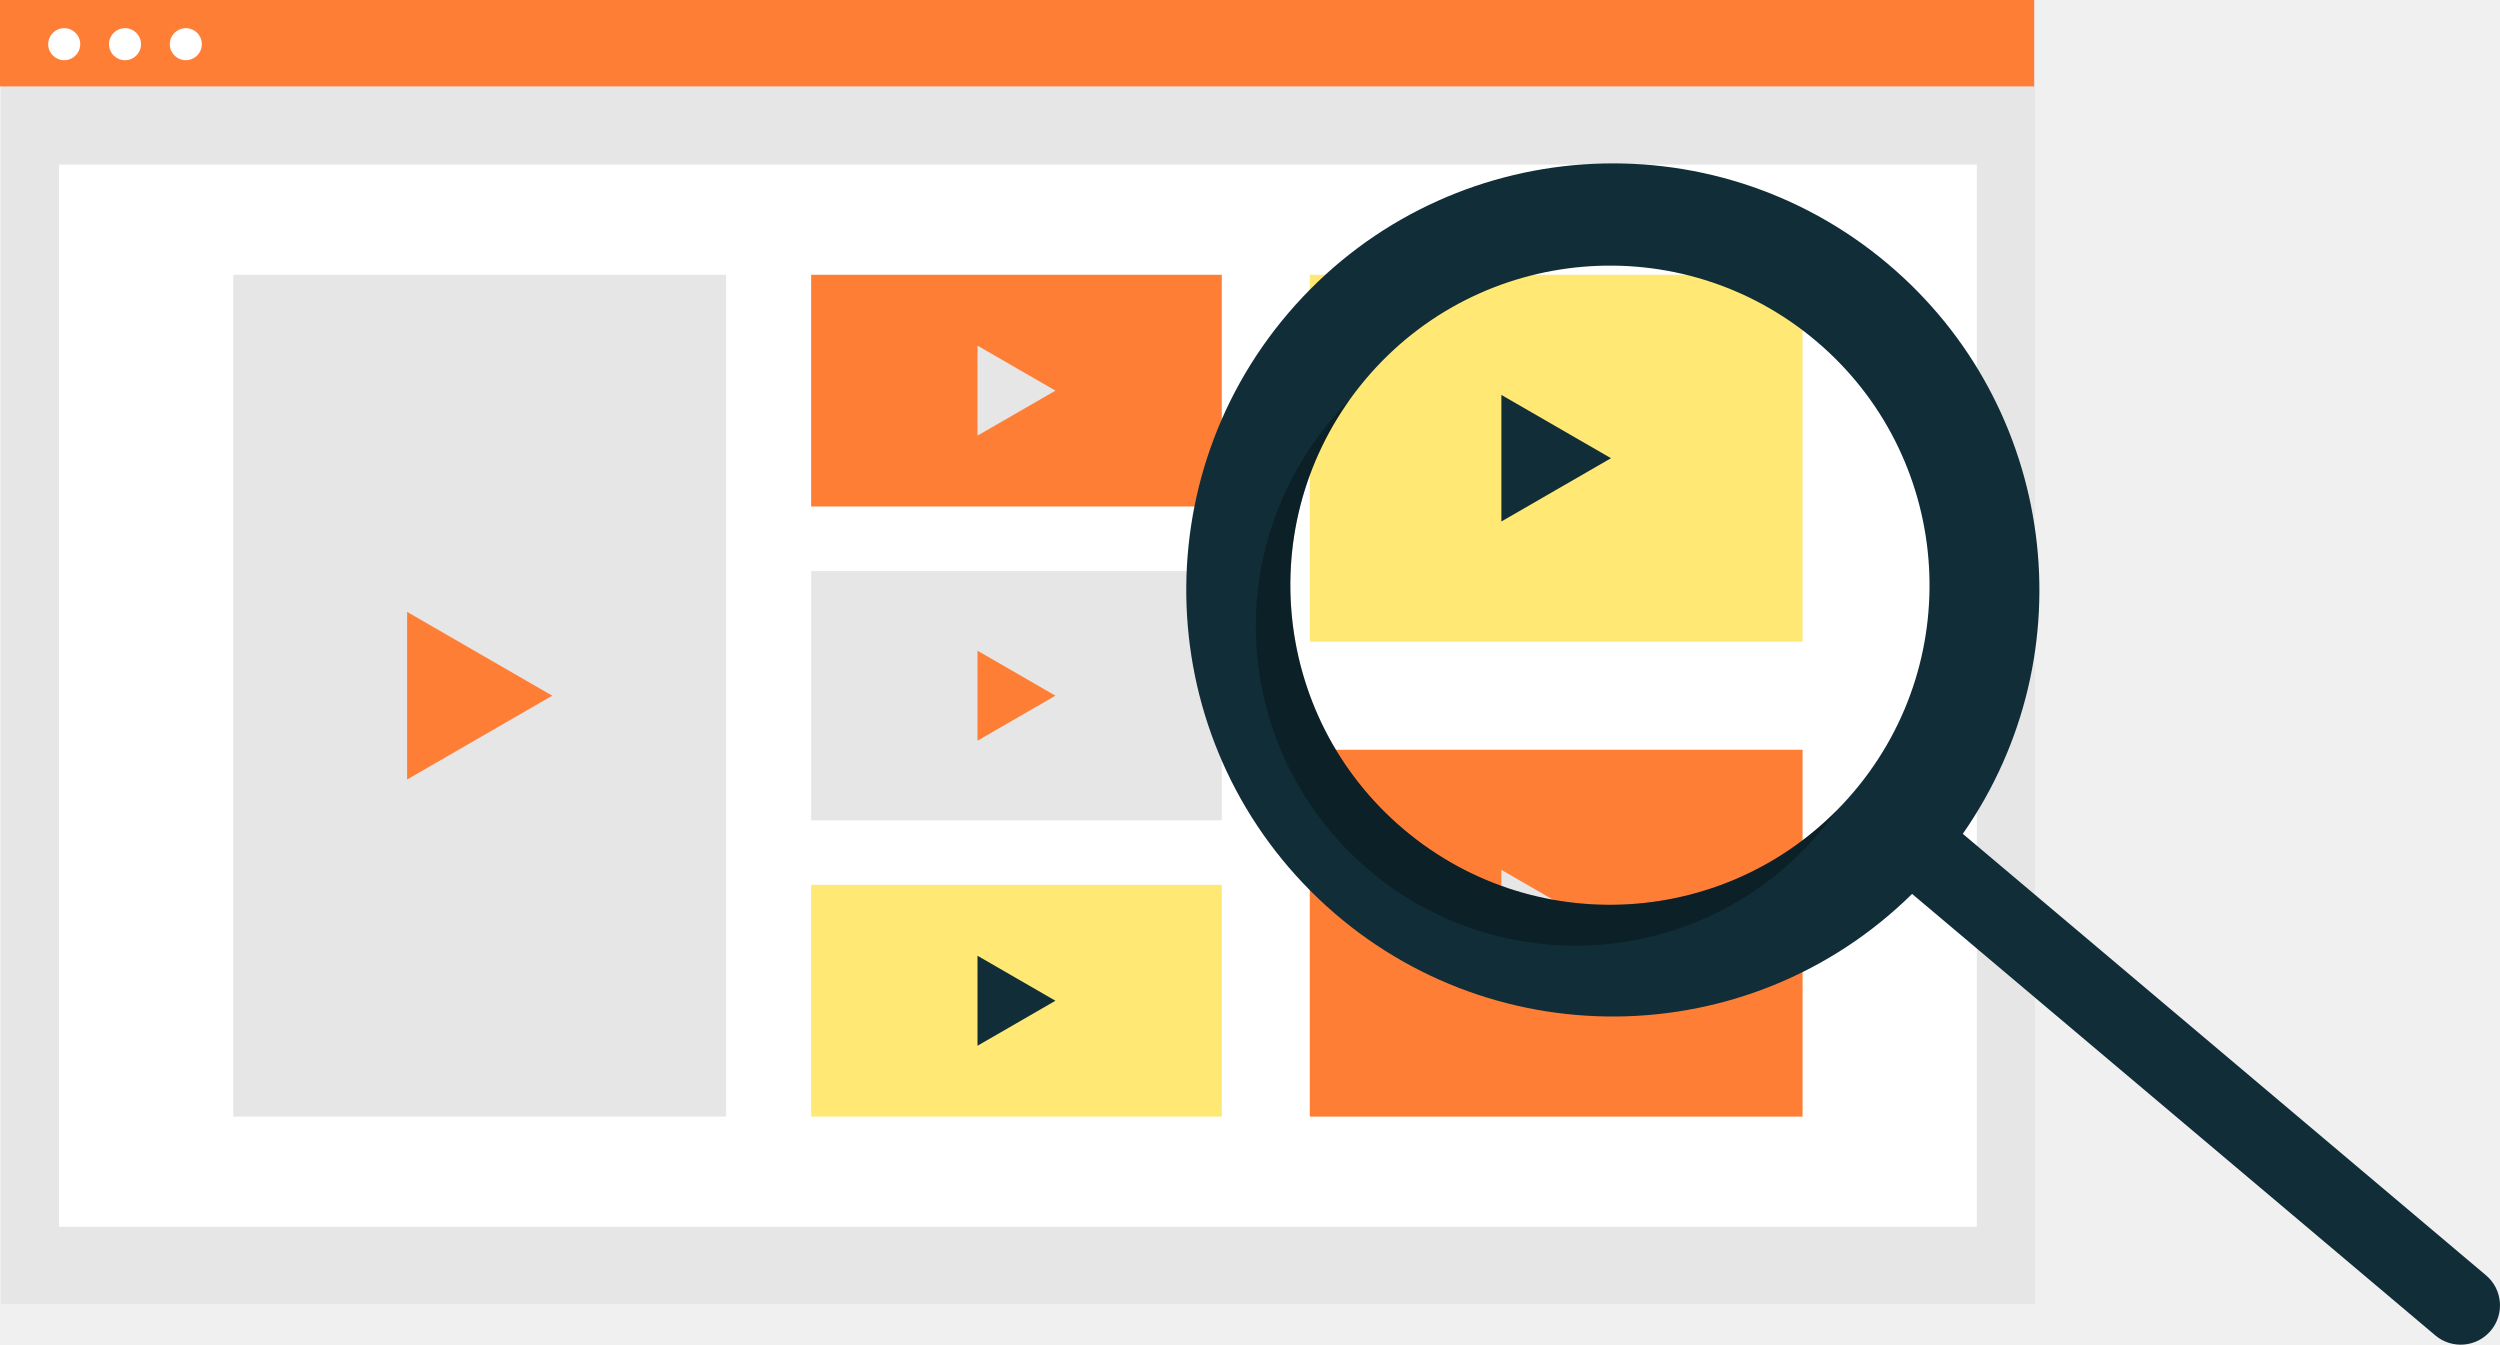
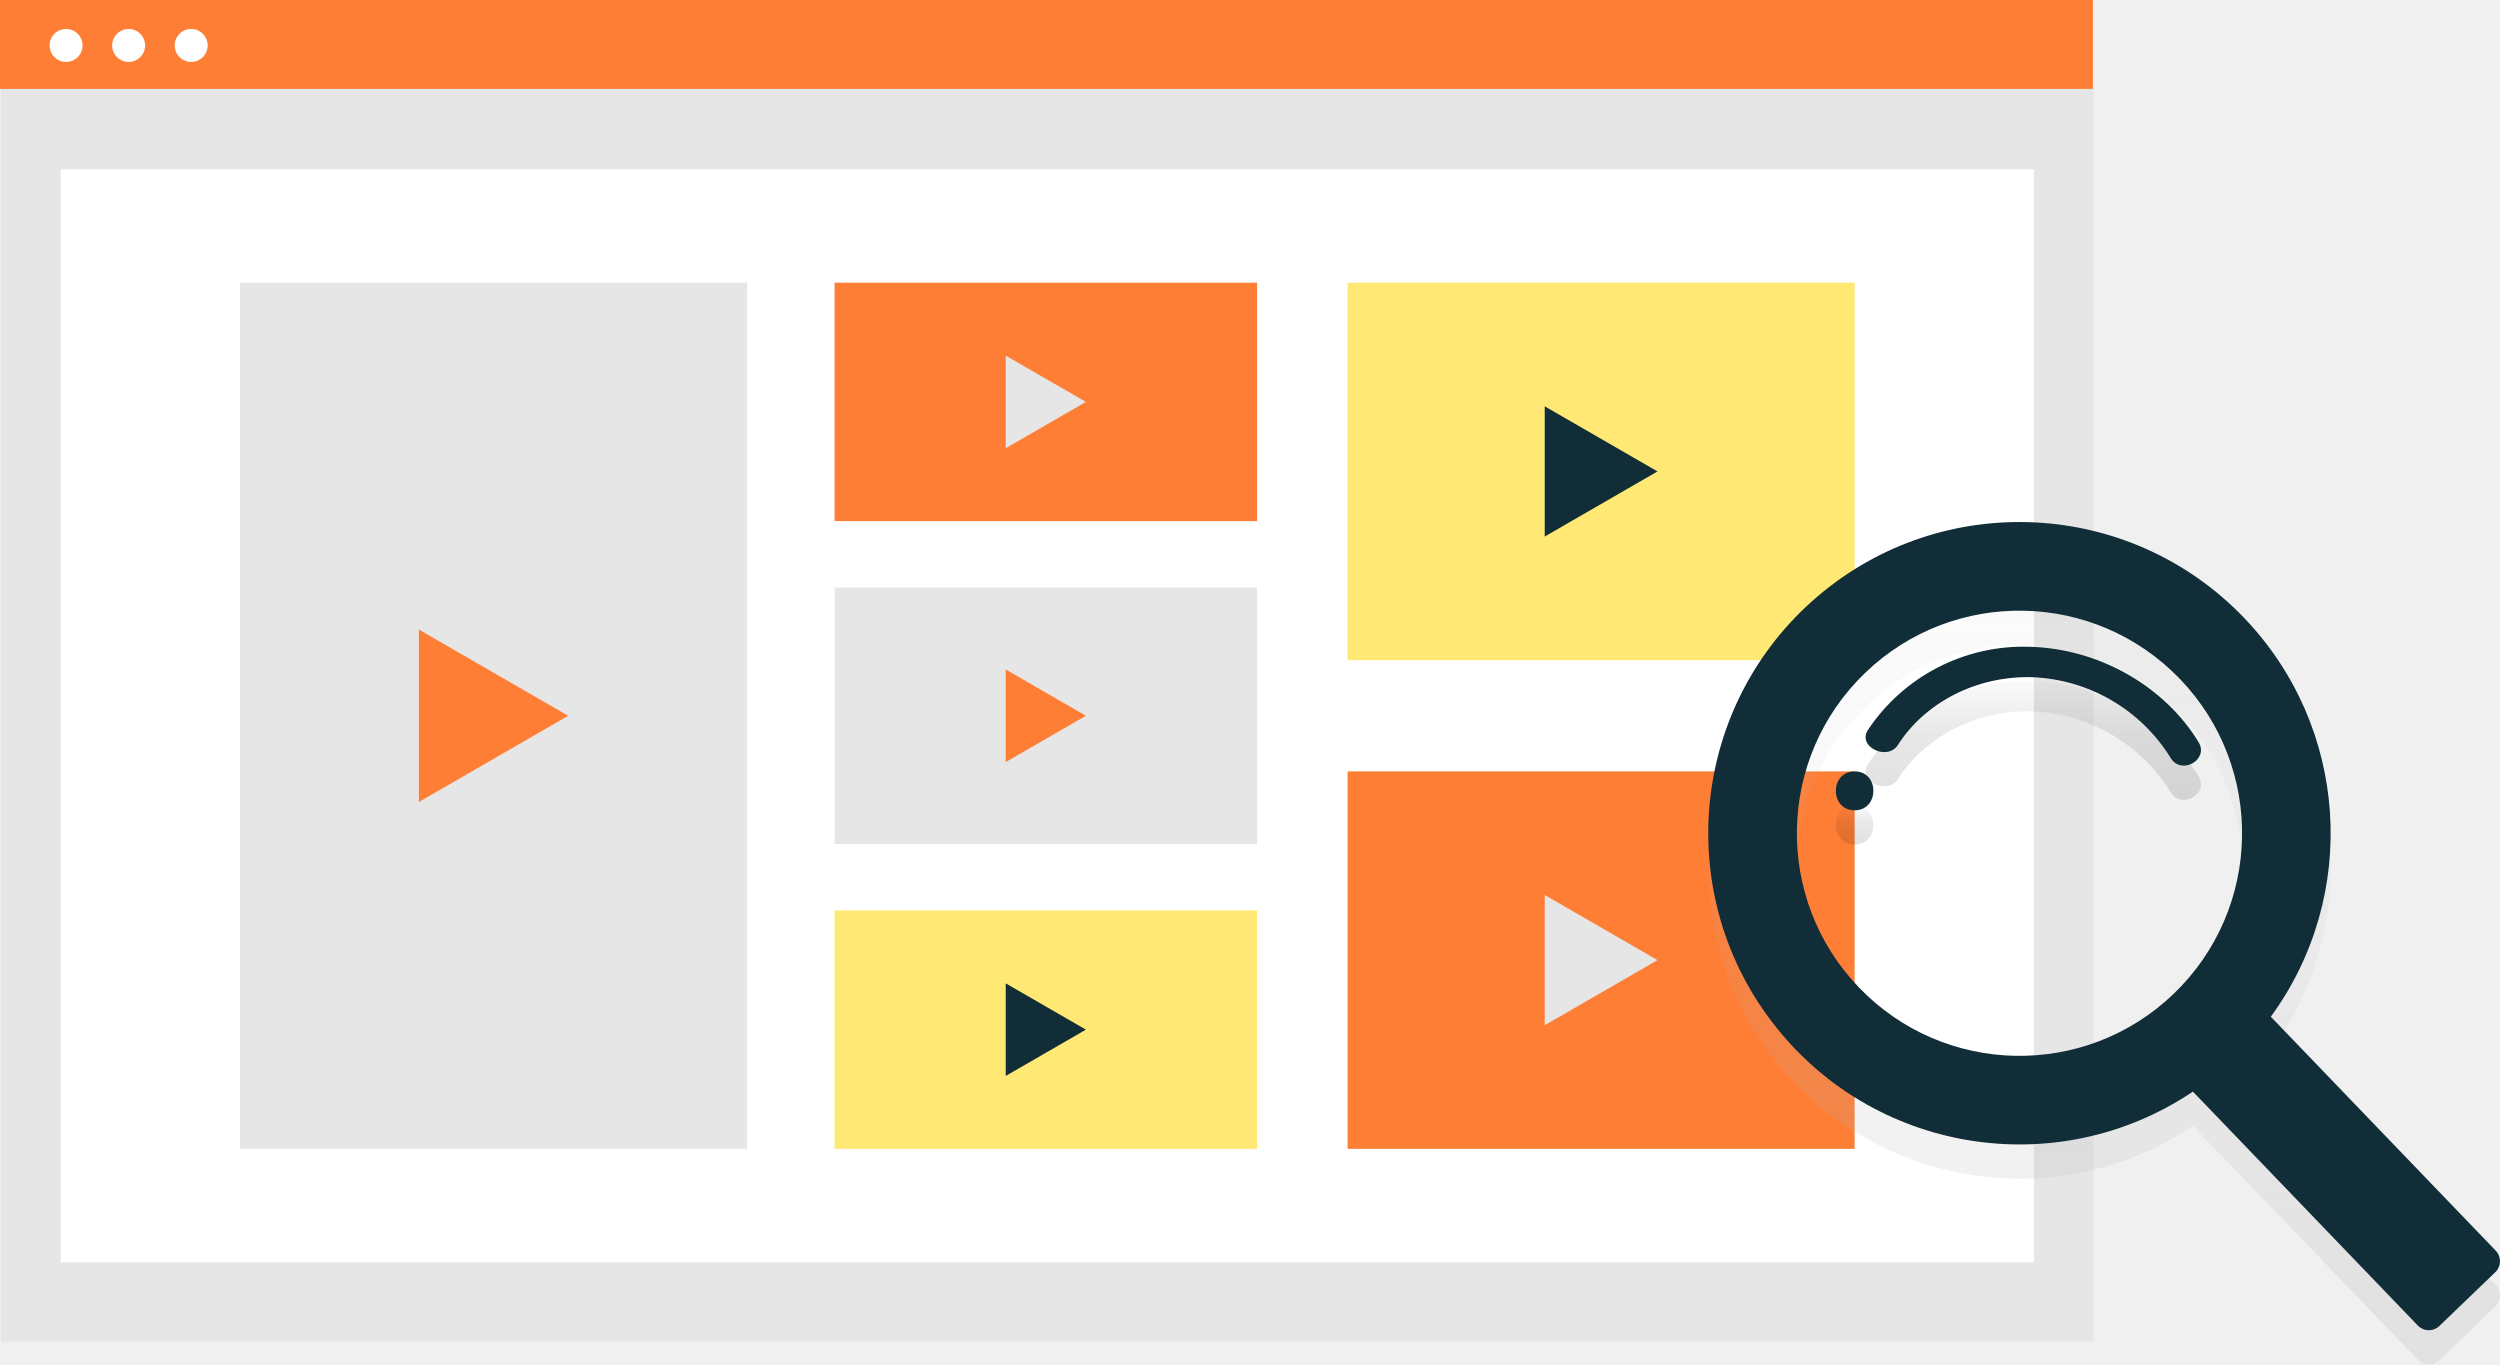
- <svg xmlns="http://www.w3.org/2000/svg" id="e8ab07fb-aa66-4eb8-9149-b5abc1630568" data-name="Layer 2" width="791.321" height="425.631" viewBox="0 0 791.321 425.631" version="1.1">
-   <defs id="defs61" />
+ <svg xmlns="http://www.w3.org/2000/svg" xmlns:xlink="http://www.w3.org/1999/xlink" id="e8ab07fb-aa66-4eb8-9149-b5abc1630568" data-name="Layer 2" width="769.119" height="419.775" viewBox="0 0 769.119 419.775" version="1.1">
+   <defs id="defs61">
+     <linearGradient id="febfb89e-07b1-4842-b918-627d114e5328" x1="884.876" y1="214.701" x2="884.876" y2="196.998" xlink:href="#b8dc7ddd-0e76-4866-9241-0076e20120d3" gradientTransform="translate(23.08046,-510.2201)" />
+     <linearGradient id="b8dc7ddd-0e76-4866-9241-0076e20120d3" x1="858.283" y1="221.343" x2="858.283" y2="215.554" gradientUnits="userSpaceOnUse">
+       <stop offset="0" stop-opacity="0.12" id="stop16" />
+       <stop offset="0.551" stop-opacity="0.09" id="stop18" />
+       <stop offset="1" stop-opacity="0.02" id="stop20" />
+     </linearGradient>
+     <linearGradient xlink:href="#b8dc7ddd-0e76-4866-9241-0076e20120d3" id="linearGradient887" gradientUnits="userSpaceOnUse" x1="858.283" y1="221.343" x2="858.283" y2="215.554" gradientTransform="translate(23.08046,-510.2201)" />
+     <linearGradient id="e7b3f2b9-2797-469d-a8e7-bdddf2d3c493" x1="895.456" y1="298.735" x2="895.456" y2="178.444" gradientUnits="userSpaceOnUse" gradientTransform="translate(23.08046,-510.2201)">
+       <stop offset="0" stop-color="#b3b3b3" stop-opacity="0.25" id="stop9" />
+       <stop offset="0.535" stop-color="#b3b3b3" stop-opacity="0.1" id="stop11" />
+       <stop offset="1" stop-color="#b3b3b3" stop-opacity="0.05" id="stop13" />
+     </linearGradient>
+   </defs>
  <rect x="0.275" y="0.365" width="643.862" height="412.358" id="rect2" style="fill:#e6e6e6" />
  <rect x="18.686" y="52.085" width="607.039" height="336.243" id="rect4" style="fill:#ffffff" />
  <rect width="643.862" height="27.354" id="rect6" x="0" y="0" style="fill:#ff7e36" />
  <circle cx="20.327" cy="13.985" r="5.07" id="circle8" style="fill:#ffffff" />
  <circle cx="39.571" cy="13.985" r="5.07" id="circle10" style="fill:#ffffff" />
  <circle cx="58.814" cy="13.985" r="5.07" id="circle12" style="fill:#ffffff" />
  <rect x="73.844" y="86.973" width="155.981" height="266.467" id="rect14" style="fill:#e6e6e6" />
  <rect x="256.75" y="86.973" width="129.984" height="73.348" id="rect16" style="fill:#ff7e36" />
  <rect x="256.75" y="180.747" width="129.984" height="78.919" id="rect18" style="fill:#e6e6e6" />
  <rect x="256.75" y="280.092" width="129.984" height="73.348" id="rect20" style="fill:#ffe874;fill-opacity:1" />
  <rect x="414.587" y="86.973" width="155.981" height="116.125" id="rect22" style="fill:#ffe874;fill-opacity:1" />
  <rect x="414.587" y="237.315" width="155.981" height="116.125" id="rect24" style="fill:#ff7e36" />
  <path style="opacity:1;fill:#ff7e36;fill-opacity:1;stroke:none;stroke-width:12.704;stroke-linecap:round;stroke-linejoin:round;stroke-miterlimit:4;stroke-dasharray:none;stroke-dashoffset:0;stroke-opacity:1;paint-order:markers fill stroke" id="path39" d="m 174.802,220.206 -22.968,13.261 -22.968,13.261 0,-26.521 0,-26.521 22.968,13.261 z" />
  <path d="m 334.075,220.206 -12.333,7.121 -12.333,7.121 v -14.241 -14.241 l 12.333,7.121 z" id="path846" style="opacity:1;fill:#ff7e36;fill-opacity:1;stroke:none;stroke-width:6.822;stroke-linecap:round;stroke-linejoin:round;stroke-miterlimit:4;stroke-dasharray:none;stroke-dashoffset:0;stroke-opacity:1;paint-order:markers fill stroke" />
  <path style="opacity:1;fill:#112d38;fill-opacity:1;stroke:none;stroke-width:6.822;stroke-linecap:round;stroke-linejoin:round;stroke-miterlimit:4;stroke-dasharray:none;stroke-dashoffset:0;stroke-opacity:1;paint-order:markers fill stroke" id="path848" d="m 334.075,316.766 -12.333,7.121 -12.333,7.121 v -14.241 -14.241 l 12.333,7.121 z" />
  <path d="m 334.075,123.647 -12.333,7.121 -12.333,7.121 v -14.241 -14.241 l 12.333,7.121 z" id="path850" style="opacity:1;fill:#e6e6e6;fill-opacity:1;stroke:none;stroke-width:6.822;stroke-linecap:round;stroke-linejoin:round;stroke-miterlimit:4;stroke-dasharray:none;stroke-dashoffset:0;stroke-opacity:1;paint-order:markers fill stroke" />
  <path d="m 509.924,145.035 -17.347,10.015 -17.347,10.015 v -20.03 -20.03 l 17.347,10.015 z" id="path852" style="opacity:1;fill:#112d38;fill-opacity:1;stroke:none;stroke-width:9.595;stroke-linecap:round;stroke-linejoin:round;stroke-miterlimit:4;stroke-dasharray:none;stroke-dashoffset:0;stroke-opacity:1;paint-order:markers fill stroke" />
  <path style="opacity:1;fill:#e6e6e6;fill-opacity:1;stroke:none;stroke-width:9.595;stroke-linecap:round;stroke-linejoin:round;stroke-miterlimit:4;stroke-dasharray:none;stroke-dashoffset:0;stroke-opacity:1;paint-order:markers fill stroke" id="path854" d="m 509.924,295.377 -17.347,10.015 -17.347,10.015 v -20.03 -20.03 l 17.347,10.015 z" />
-   <path d="m 597.58,83.546 a 135.02,135.02 0 1 0 7.655,199.403 L 770.853,422.697 a 12.442,12.442 0 1 0 16.048,-19.018 L 621.283,263.931 A 135.027,135.027 0 0 0 597.58,83.546 Z m -10.677,166.928 a 101.158,101.158 0 1 1 -12.077,-142.548 101.158,101.158 0 0 1 12.077,142.548 z" id="path54" style="fill:#112d38;fill-opacity:1" />
-   <path d="M 444.355,262.551 A 101.163,101.163 0 0 1 427.19,126.562 q -2.901,2.922 -5.609,6.12 a 101.158,101.158 0 1 0 154.624,130.471 q 2.702,-3.202 5.089,-6.559 a 101.163,101.163 0 0 1 -136.939,5.957 z" id="path56" style="opacity:0.3" />
+   <g id="g886" transform="matrix(2.06699,0,0,2.06699,-1251.201,856.9117)">
+     <path style="fill:url(#e7b3f2b9-2797-469d-a8e7-bdddf2d3c493)" id="path34" d="m 939.293,-317.559 a 46.319,46.319 0 1 0 -7.578,70.554 l 33.484,34.828 a 2.254,2.254 0 0 0 3.187,0.063 l 8.344,-8.022 a 2.254,2.254 0 0 0 0.063,-3.187 l -33.484,-34.828 a 46.322,46.322 0 0 0 -4.016,-59.407 z m -10.429,55.985 a 33.131,33.131 0 1 1 0.922,-46.845 33.131,33.131 0 0 1 -0.922,46.845 z" />
+     <path style="fill:url(#linearGradient887)" id="path36" d="m 881.363,-294.667 c -3.725,0 -3.732,5.79 0,5.79 3.725,0 3.732,-5.79 0,-5.79 z" />
+     <path style="fill:url(#febfb89e-07b1-4842-b918-627d114e5328)" id="path38" d="m 907.335,-313.215 a 27.829,27.829 0 0 0 -24.005,12.399 c -1.583,2.478 2.911,4.667 4.485,2.202 4.017,-6.288 11.652,-10.28 19.902,-10.074 a 25.359,25.359 0 0 1 20.695,12.037 c 1.582,2.607 5.726,0.236 4.154,-2.354 -5.054,-8.329 -14.871,-13.976 -25.231,-14.21 z" />
+     <path style="fill:#112d38;fill-opacity:1" id="path40" d="m 939.293,-322.65 a 46.319,46.319 0 1 0 -7.578,70.554 l 33.484,34.828 a 2.254,2.254 0 0 0 3.187,0.063 l 8.344,-8.022 a 2.254,2.254 0 0 0 0.063,-3.187 l -33.484,-34.828 a 46.322,46.322 0 0 0 -4.016,-59.407 z m -10.429,55.985 a 33.131,33.131 0 1 1 0.922,-46.845 33.131,33.131 0 0 1 -0.922,46.845 z" />
+     <path style="fill:#112d38;fill-opacity:1" id="path42" d="m 881.363,-299.758 c -3.725,0 -3.732,5.79 0,5.79 3.725,0 3.732,-5.79 0,-5.79 z" />
+     <path style="fill:#112d38;fill-opacity:1" id="path44" d="m 907.335,-318.306 a 27.829,27.829 0 0 0 -24.005,12.399 c -1.583,2.478 2.911,4.667 4.485,2.202 4.017,-6.288 11.652,-10.28 19.902,-10.074 a 25.359,25.359 0 0 1 20.695,12.037 c 1.582,2.607 5.726,0.236 4.154,-2.354 -5.054,-8.329 -14.871,-13.976 -25.231,-14.21 z" />
+   </g>
</svg>
